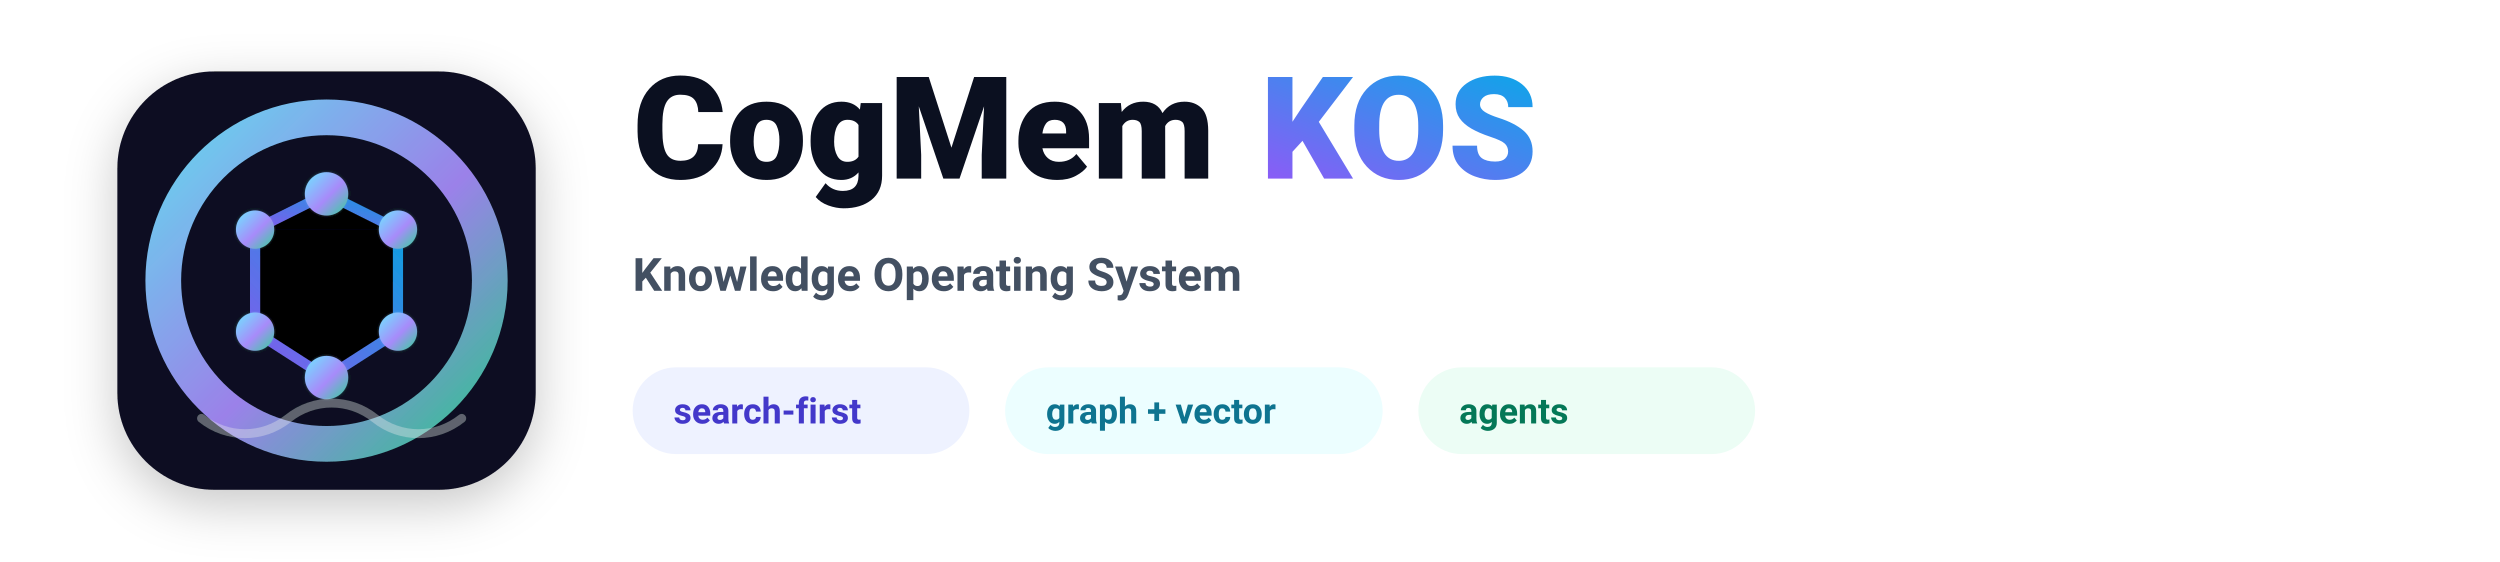
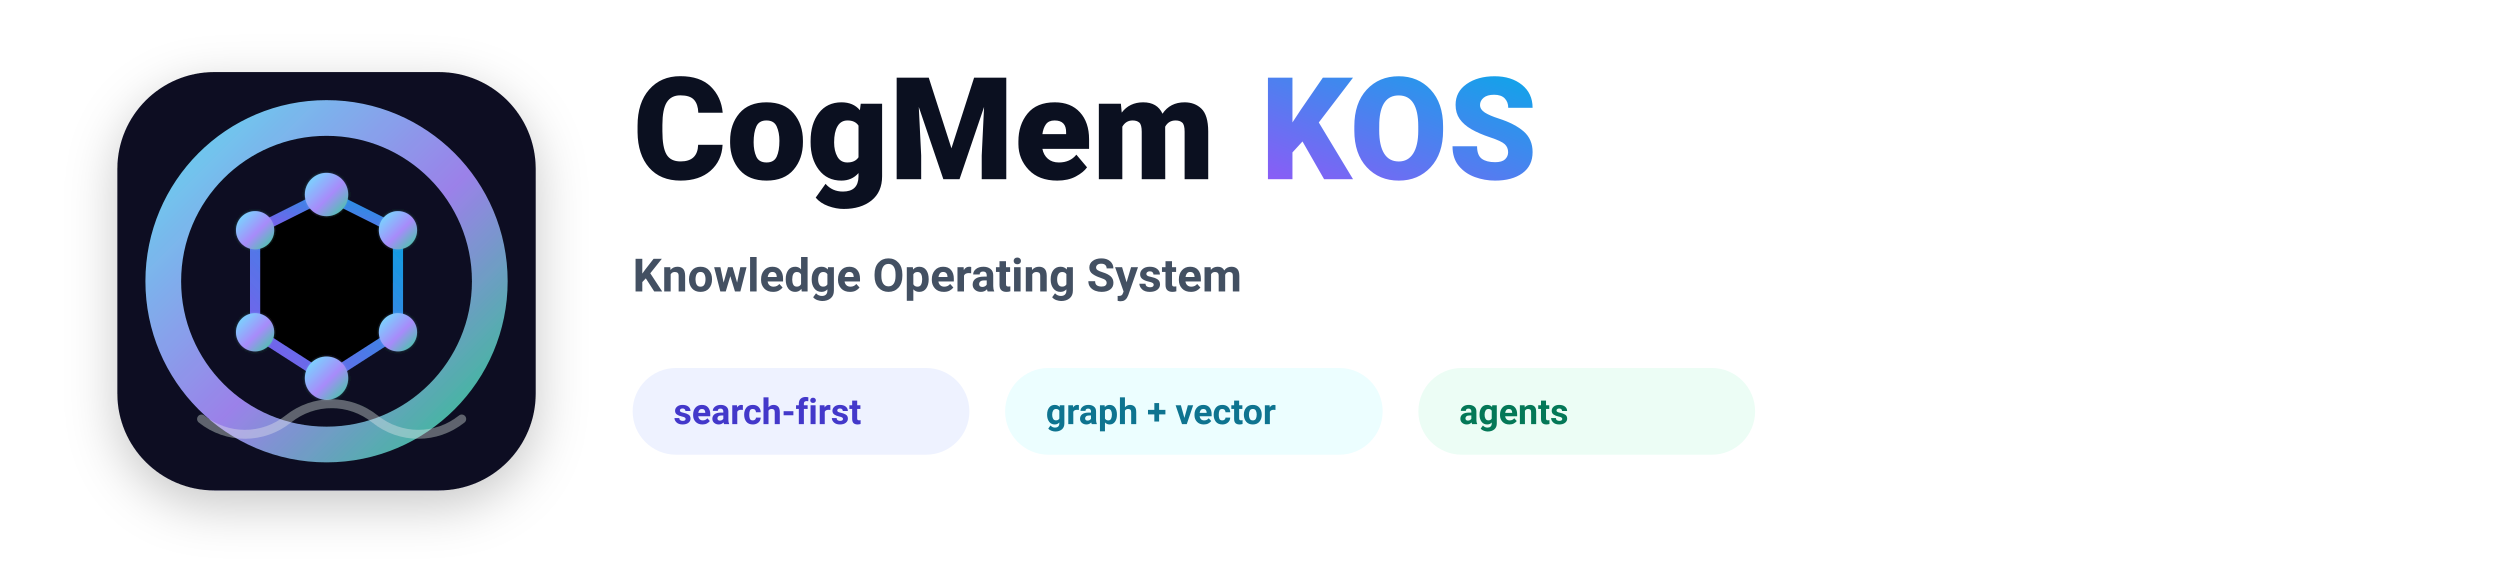
- <svg xmlns="http://www.w3.org/2000/svg" width="980" height="220" viewBox="0 0 980 220" role="img" aria-label="CogMem KOS logo">
+ <svg xmlns="http://www.w3.org/2000/svg" width="200" height="45" viewBox="0 0 980 220" role="img" aria-label="CogMem KOS logo">
  <defs>
    <linearGradient id="g1" x1="0" y1="0" x2="1" y2="1">
      <stop offset="0" stop-color="#6EE7FF" />
      <stop offset="0.55" stop-color="#A78BFA" />
      <stop offset="1" stop-color="#34D399" />
    </linearGradient>
    <linearGradient id="g2" x1="1" y1="0" x2="0" y2="1">
      <stop offset="0" stop-color="#0EA5E9" />
      <stop offset="1" stop-color="#8B5CF6" />
    </linearGradient>
    <filter id="softShadow" x="-30%" y="-30%" width="160%" height="160%">
      <feDropShadow dx="0" dy="6" stdDeviation="10" flood-color="#000" flood-opacity="0.22" />
    </filter>
    <filter id="innerGlow" x="-30%" y="-30%" width="160%" height="160%">
      <feGaussianBlur in="SourceGraphic" stdDeviation="0.6" result="blur" />
      <feColorMatrix in="blur" type="matrix" values="1 0 0 0 0                 0 1 0 0 0                 0 0 1 0 0                 0 0 0 0.45 0" result="glow" />
      <feMerge>
        <feMergeNode in="glow" />
        <feMergeNode in="SourceGraphic" />
      </feMerge>
    </filter>
    <style>
      .wordmark { font-family: ui-sans-serif, system-ui, -apple-system, Segoe UI, Roboto, Helvetica, Arial, "Apple Color Emoji","Segoe UI Emoji"; }
    </style>
  </defs>
  <g transform="translate(46,28)" filter="url(#softShadow)">
    <rect x="0" y="0" width="164" height="164" rx="38" fill="#0B1020" />
    <path d="M82 18              a64 64 0 1 1 0 128              a64 64 0 1 1 0 -128" fill="none" stroke="url(#g1)" stroke-width="14" stroke-linecap="round" opacity="0.92" />
    <g stroke="url(#g2)" stroke-width="4" stroke-linecap="round" stroke-linejoin="round" opacity="0.95">
      <path d="M54 62 L82 48 L110 62" />
      <path d="M54 62 L54 102 L82 120 L110 102 L110 62" />
      <path d="M82 48 L82 120" />
    </g>
    <g filter="url(#innerGlow)">
      <circle cx="82" cy="48" r="8.5" fill="url(#g1)" />
      <circle cx="54" cy="62" r="7.5" fill="url(#g1)" />
      <circle cx="110" cy="62" r="7.5" fill="url(#g1)" />
      <circle cx="54" cy="102" r="7.5" fill="url(#g1)" />
      <circle cx="110" cy="102" r="7.5" fill="url(#g1)" />
      <circle cx="82" cy="120" r="8.5" fill="url(#g1)" />
    </g>
    <g opacity="0.85">
      <path d="M33 136                c10 8 24 8 34 0                c10 -8 24 -8 34 0                c10 8 24 8 34 0" fill="none" stroke="#E5E7EB" stroke-width="3.5" stroke-linecap="round" opacity="0.45" />
    </g>
  </g>
  <g class="wordmark" transform="translate(248,70)">
    <text x="0" y="0" font-size="56" font-weight="800" fill="#0B1020">CogMem</text>
    <text x="246" y="0" font-size="56" font-weight="800" fill="url(#g2)">KOS</text>
    <text x="0" y="44" font-size="18" font-weight="600" fill="#334155" opacity="0.92">
      Knowledge Operating System
    </text>
    <g transform="translate(0,74)">
      <rect x="0" y="0" width="132" height="34" rx="17" fill="#EEF2FF" />
      <text x="16" y="22" font-size="14" font-weight="700" fill="#4338CA">search-first</text>
      <rect x="146" y="0" width="148" height="34" rx="17" fill="#ECFEFF" />
      <text x="162" y="22" font-size="14" font-weight="700" fill="#0E7490">graph + vector</text>
      <rect x="308" y="0" width="132" height="34" rx="17" fill="#ECFDF5" />
      <text x="324" y="22" font-size="14" font-weight="700" fill="#047857">agents</text>
    </g>
  </g>
</svg>
